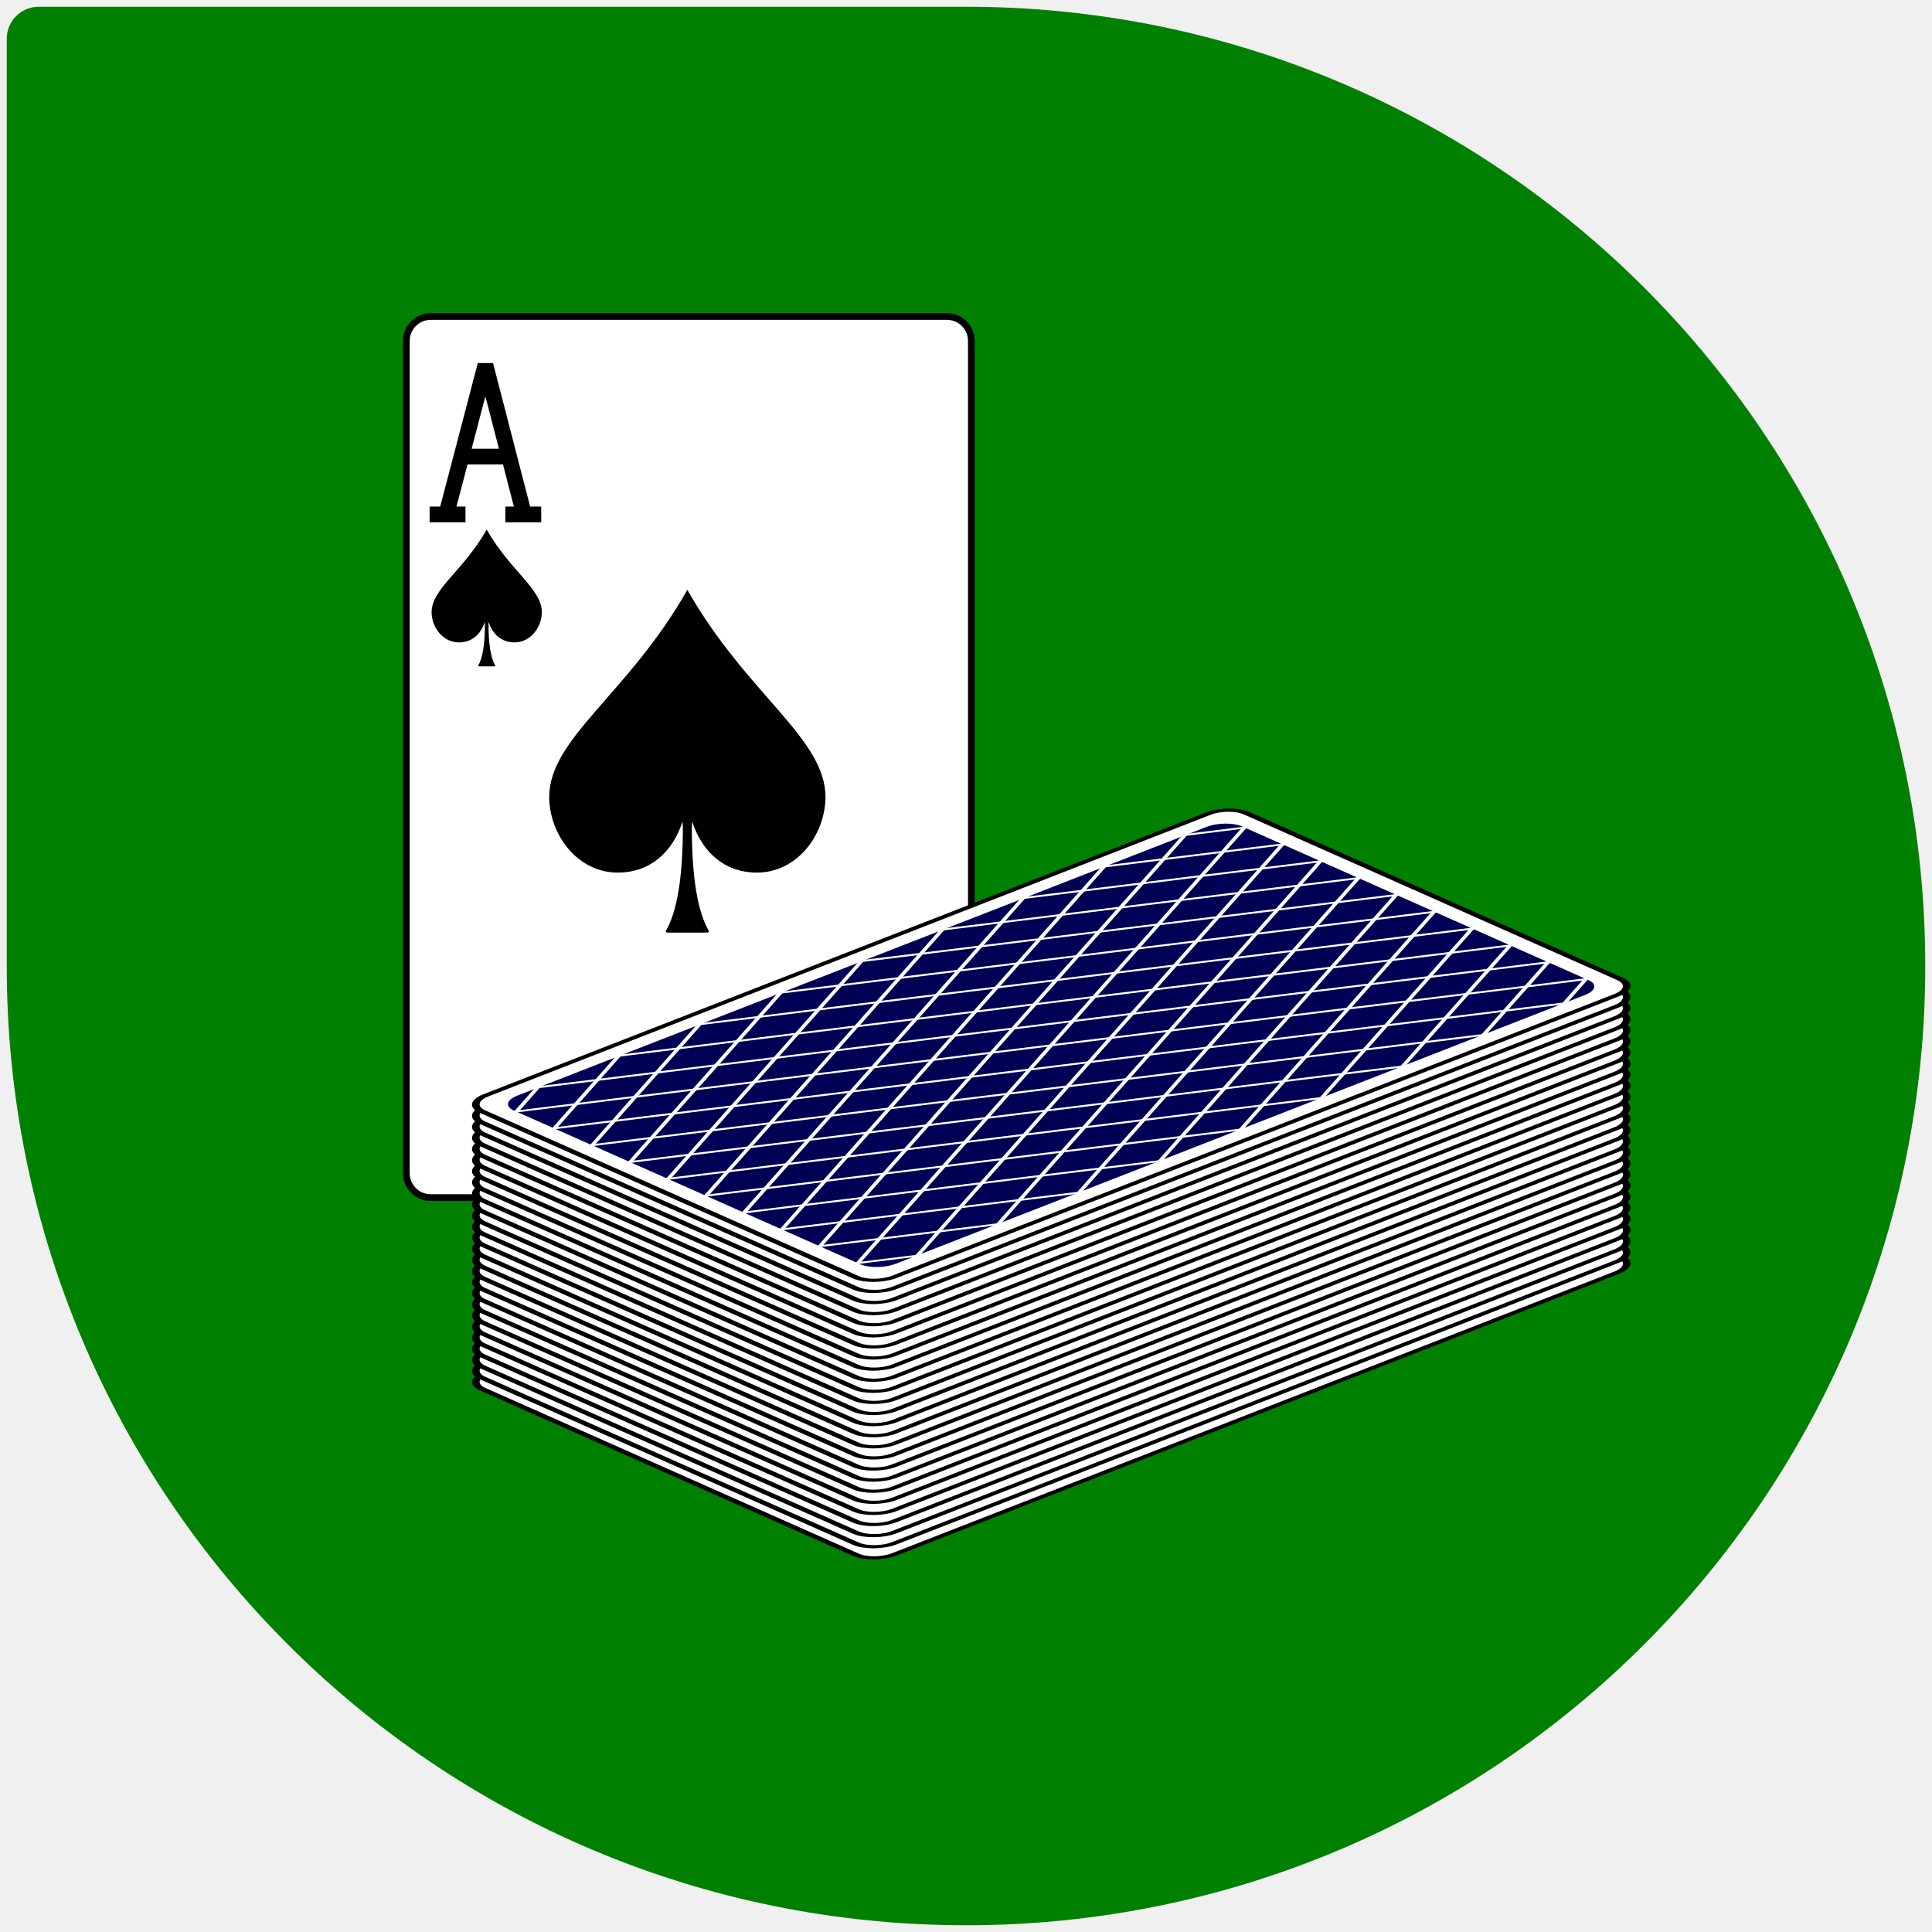
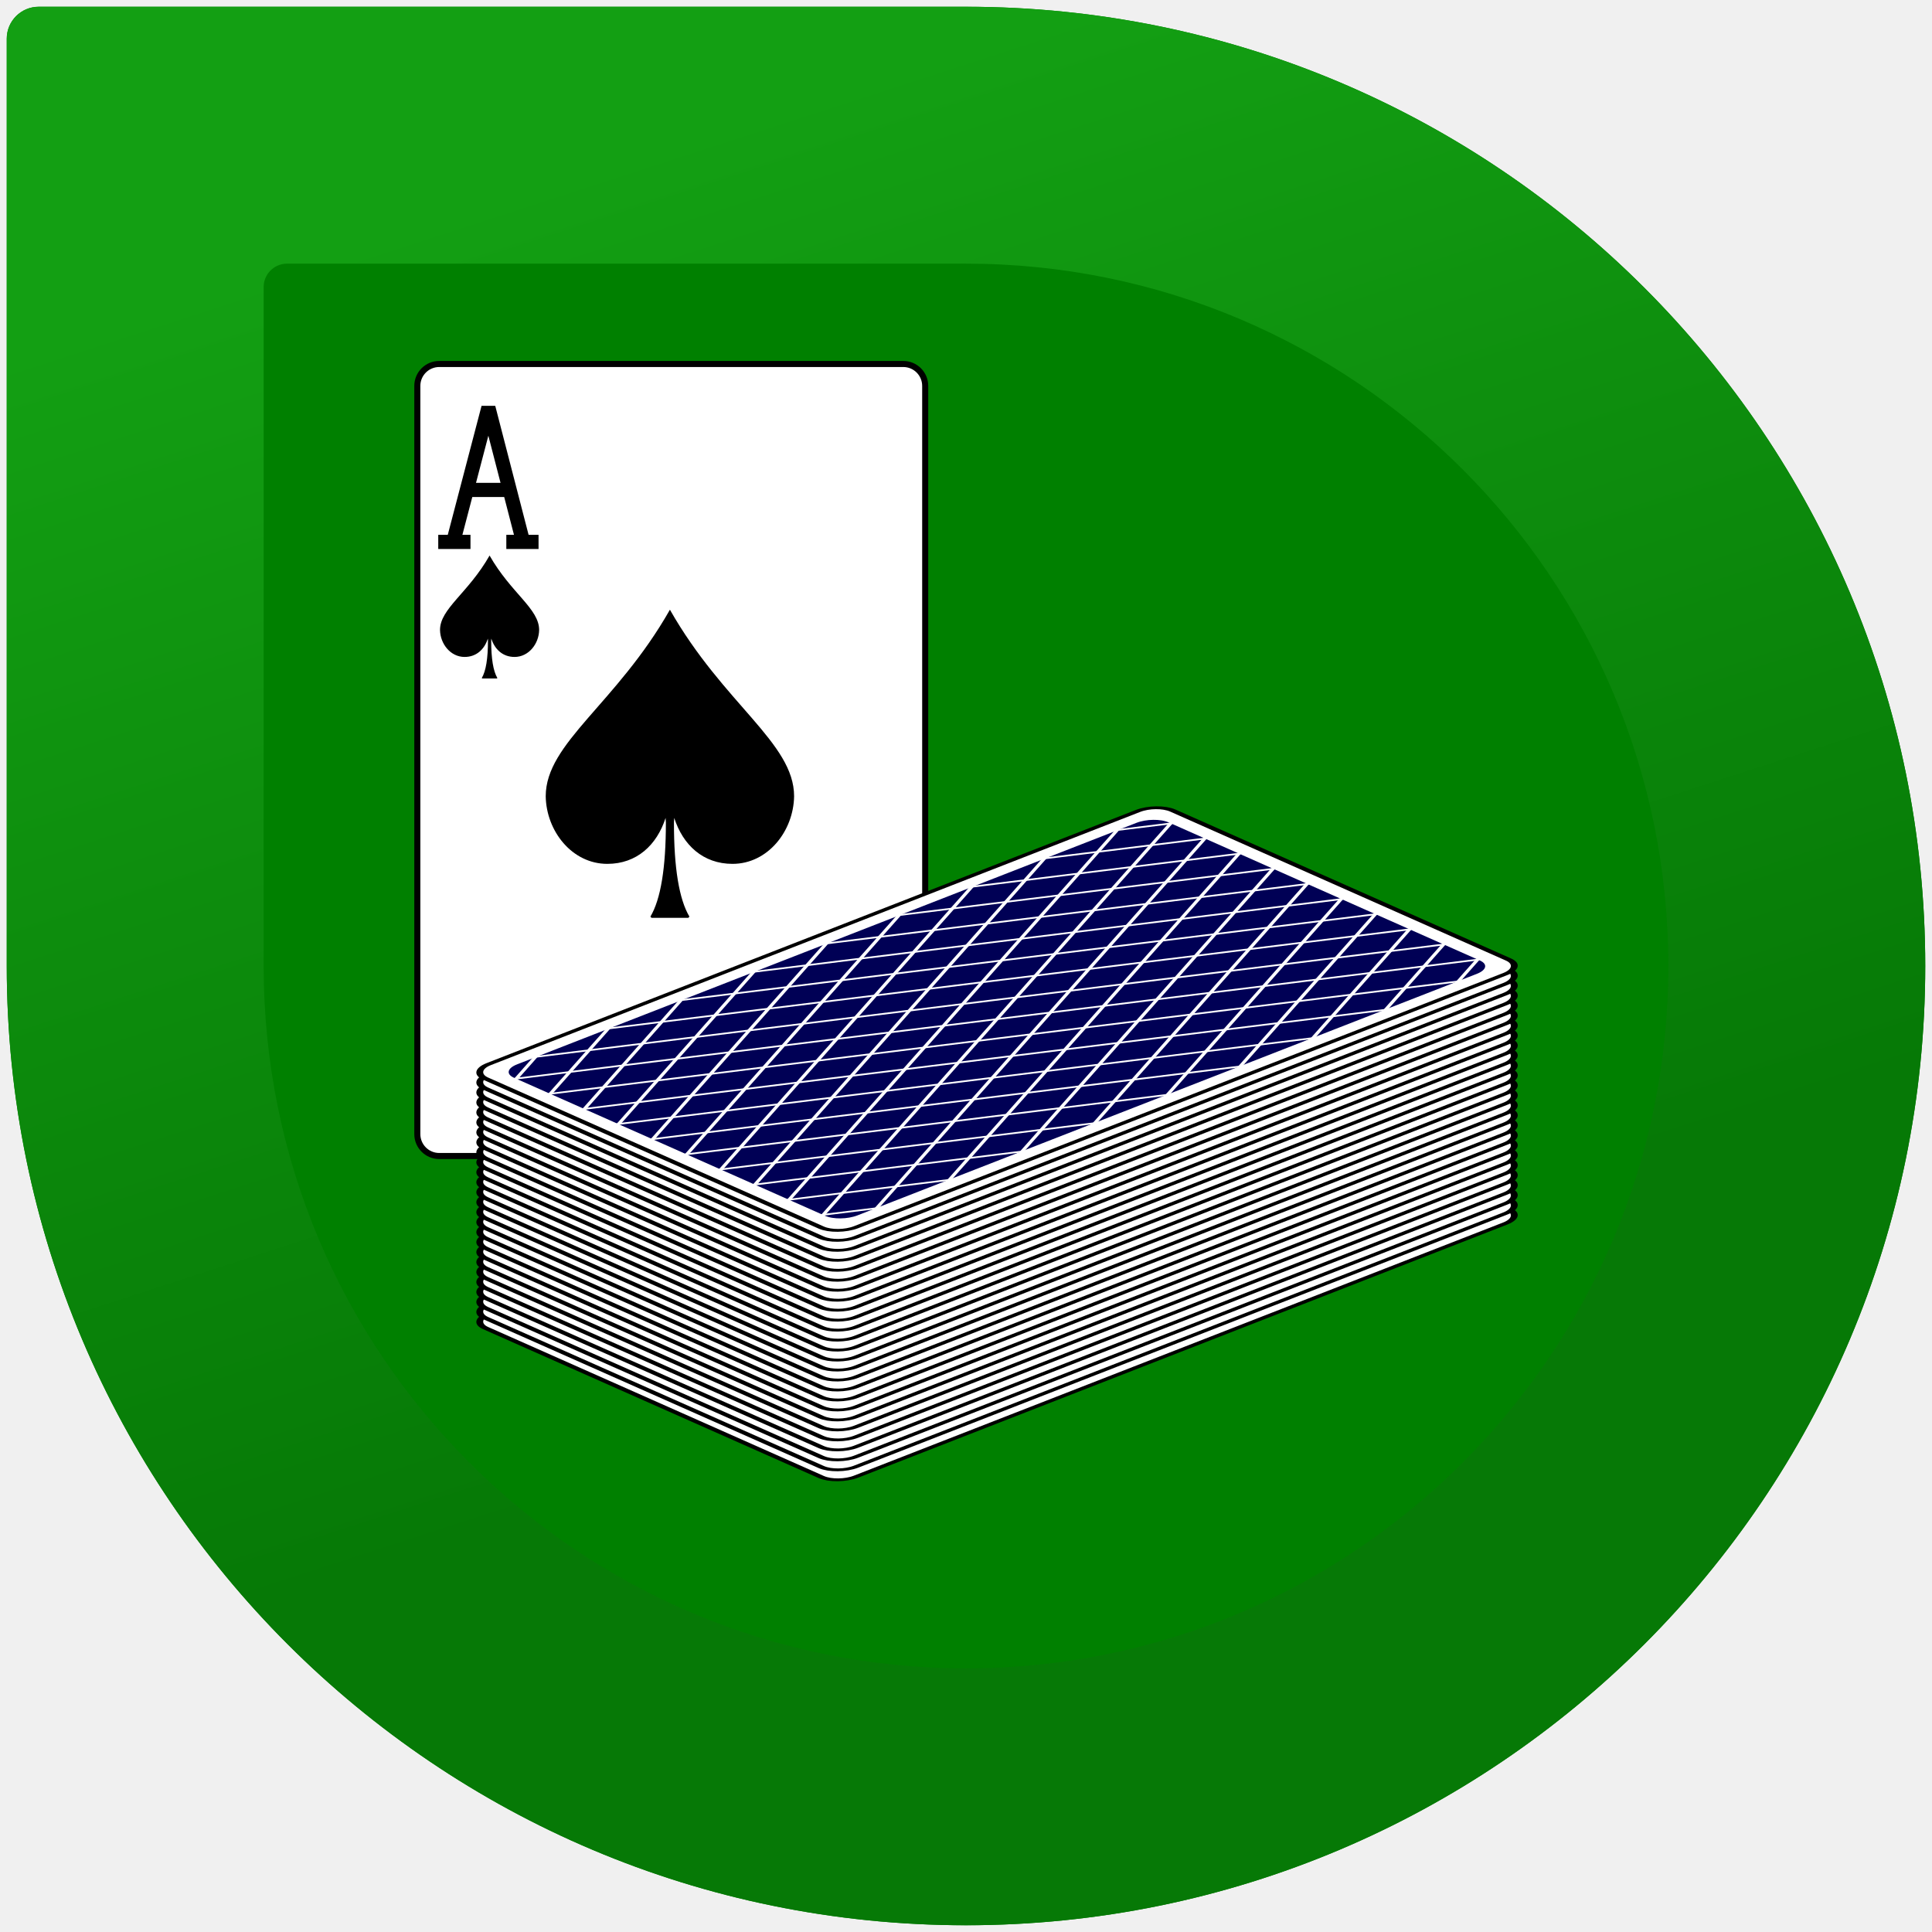
<svg xmlns="http://www.w3.org/2000/svg" width="86px" height="86px" enable-background="new 0 0 86 86" version="1.1" viewBox="0 0 86 86" xml:space="preserve" id="svg632">
-   <defs id="defs636" />
-   <path d="m0.3 1.723c0-0.786 0.637-1.423 1.423-1.423h41.276c23.584 0 42.701 19.117 42.701 42.7 0 23.582-19.117 42.7-42.7 42.7s-42.7-19.118-42.7-42.7v-41.277z" fill="#008000" id="path12" />
-   <g id="spade_1-2" transform="matrix(0.1250774,0,0,0.1250774,17.99892,-104.1992)">
+   <defs id="defs636">
+     <linearGradient id="c" x1="26.948" x2="51.052" y2="76.092" gradientTransform="translate(-3.821,6.6931)" gradientUnits="userSpaceOnUse" y1="1.909">
+       <stop stop-color="#139f13" offset="0" id="stop3" />
+       <stop stop-color="#0d8c0d" offset="0.339" id="stop4" />
+       <stop stop-color="#067906" offset="0.721" id="stop5" />
+     </linearGradient>
+   </defs>
+   <path d="m0.3 1.723c0-0.786 0.637-1.423 1.423-1.423h41.276c23.584 0 42.701 19.117 42.701 42.7 0 23.582-19.117 42.7-42.7 42.7s-42.7-19.118-42.7-42.7v-41.277z" fill="#008000" id="path12" style="fill:#008000;fill-opacity:1" />
+   <g id="spade_1-2" transform="matrix(0.1124288,0,0,0.1124288,18.49668,-90.12265)">
    <rect width="201.083" height="313.583" rx="8.676" ry="8.676" x="0.709" y="945.709" style="fill:#ffffff;fill-rule:evenodd;stroke:#000000;stroke-width:2.4;stroke-linecap:round;stroke-linejoin:round" id="use9363-9" />
    <path d="m 26.408,1070.225 h 5.814 l 0.176,-0.19 c -1.634,-2.747 -2.444,-7.699 -2.444,-14.847 l 0.045,-0.745 c 1.377,4.28 4.551,7.256 9.207,7.256 5.577,0 9.644,-5.174 9.733,-10.679 0,-8.446 -11.153,-14.57 -19.623,-29.476 -8.47,14.906 -19.621,21.03 -19.621,29.476 0.087,5.505 4.154,10.679 9.731,10.679 4.656,0 7.829,-2.976 9.207,-7.256 l 0.045,0.745 c 0,7.148 -0.81,12.1 -2.443,14.847 z" id="path37946-1" style="stroke-width:1.976" />
    <path d="m 93.431,1164.987 h 14.571 l 0.436,-0.477 c -4.09,-6.885 -6.125,-19.294 -6.125,-37.205 l 0.115,-1.866 c 3.454,10.726 11.406,18.185 23.073,18.185 13.977,0 24.166,-12.964 24.385,-26.764 0,-21.162 -27.944,-36.507 -49.169,-73.862 -21.225,37.355 -49.171,52.7 -49.171,73.862 0.219,13.799 10.41,26.764 24.386,26.764 11.669,0 19.618,-7.459 23.072,-18.185 l 0.115,1.866 c 0,17.911 -2.035,30.32 -6.125,37.205 z" id="use22215-7" style="stroke-width:1.21" />
    <path d="M 42.328,1015.125 28.852,962.985 15.375,1014.437 m -3.579,1.724 h 7.159 m 19.793,0 h 7.157 M 35.099,995.572 H 22.604" style="fill:none;stroke:#000000;stroke-width:5.603;stroke-linecap:square;stroke-linejoin:bevel" id="use20217-9" />
  </g>
-   <g transform="matrix(0.09048912,0.04015457,-0.1085389,0.04232497,154.0113,6.668192)" id="back-3">
+   <g transform="matrix(0.08133836,0.03609392,-0.09756282,0.03804484,140.7548,9.533212)" id="back-3">
    <path id="rect3668-80" style="fill:#ffffff;fill-rule:evenodd;stroke:#000000;stroke-width:2.4;stroke-linecap:round;stroke-linejoin:round" d="M 46.042,945.989 H 229.772 c 4.807,0 8.676,3.87 8.676,8.676 v 296.231 c 0,4.806 -3.87,8.676 -8.676,8.676 H 46.042 c -4.807,0 -8.676,-3.869 -8.676,-8.676 V 954.665 c 0,-4.807 3.87,-8.676 8.676,-8.676 z" />
  </g>
-   <g transform="matrix(0.09048912,0.04015457,-0.1085389,0.04232497,154.0113,6.174082)" id="back-6-9">
+   <g transform="matrix(0.08133836,0.03609392,-0.09756282,0.03804484,140.7548,9.089068)" id="back-6-9">
    <path id="rect3668-8-0" style="fill:#ffffff;fill-rule:evenodd;stroke:#000000;stroke-width:2.4;stroke-linecap:round;stroke-linejoin:round" d="M 46.042,945.989 H 229.772 c 4.807,0 8.676,3.87 8.676,8.676 v 296.231 c 0,4.806 -3.87,8.676 -8.676,8.676 H 46.042 c -4.807,0 -8.676,-3.869 -8.676,-8.676 V 954.665 c 0,-4.807 3.87,-8.676 8.676,-8.676 z" />
  </g>
-   <g transform="matrix(0.09048912,0.04015457,-0.1085389,0.04232497,154.0113,5.679972)" id="back-4-2">
+   <g transform="matrix(0.08133836,0.03609392,-0.09756282,0.03804484,140.7548,8.644925)" id="back-4-2">
    <path id="rect3668-7-1" style="fill:#ffffff;fill-rule:evenodd;stroke:#000000;stroke-width:2.4;stroke-linecap:round;stroke-linejoin:round" d="M 46.042,945.989 H 229.772 c 4.807,0 8.676,3.87 8.676,8.676 v 296.231 c 0,4.806 -3.87,8.676 -8.676,8.676 H 46.042 c -4.807,0 -8.676,-3.869 -8.676,-8.676 V 954.665 c 0,-4.807 3.87,-8.676 8.676,-8.676 z" />
  </g>
-   <g transform="matrix(0.09048912,0.04015457,-0.1085389,0.04232497,154.0113,5.185862)" id="back-3-4">
+   <g transform="matrix(0.08133836,0.03609392,-0.09756282,0.03804484,140.7548,8.200782)" id="back-3-4">
    <path id="rect3668-80-5" style="fill:#ffffff;fill-rule:evenodd;stroke:#000000;stroke-width:2.4;stroke-linecap:round;stroke-linejoin:round" d="M 46.042,945.989 H 229.772 c 4.807,0 8.676,3.87 8.676,8.676 v 296.231 c 0,4.806 -3.87,8.676 -8.676,8.676 H 46.042 c -4.807,0 -8.676,-3.869 -8.676,-8.676 V 954.665 c 0,-4.807 3.87,-8.676 8.676,-8.676 z" />
  </g>
-   <g transform="matrix(0.09048912,0.04015457,-0.1085389,0.04232497,154.0113,4.691752)" id="back-6-9-2">
+   <g transform="matrix(0.08133836,0.03609392,-0.09756282,0.03804484,140.7548,7.75664)" id="back-6-9-2">
    <path id="rect3668-8-0-4" style="fill:#ffffff;fill-rule:evenodd;stroke:#000000;stroke-width:2.4;stroke-linecap:round;stroke-linejoin:round" d="M 46.042,945.989 H 229.772 c 4.807,0 8.676,3.87 8.676,8.676 v 296.231 c 0,4.806 -3.87,8.676 -8.676,8.676 H 46.042 c -4.807,0 -8.676,-3.869 -8.676,-8.676 V 954.665 c 0,-4.807 3.87,-8.676 8.676,-8.676 z" />
  </g>
-   <g transform="matrix(0.09048912,0.04015457,-0.1085389,0.04232497,154.0113,4.197641)" id="back-4-2-4">
+   <g transform="matrix(0.08133836,0.03609392,-0.09756282,0.03804484,140.7548,7.312496)" id="back-4-2-4">
    <path id="rect3668-7-1-9" style="fill:#ffffff;fill-rule:evenodd;stroke:#000000;stroke-width:2.4;stroke-linecap:round;stroke-linejoin:round" d="M 46.042,945.989 H 229.772 c 4.807,0 8.676,3.87 8.676,8.676 v 296.231 c 0,4.806 -3.87,8.676 -8.676,8.676 H 46.042 c -4.807,0 -8.676,-3.869 -8.676,-8.676 V 954.665 c 0,-4.807 3.87,-8.676 8.676,-8.676 z" />
  </g>
-   <g transform="matrix(0.09048912,0.04015457,-0.1085389,0.04232497,154.0113,3.703531)" id="back-3-6">
+   <g transform="matrix(0.08133836,0.03609392,-0.09756282,0.03804484,140.7548,6.868353)" id="back-3-6">
    <path id="rect3668-80-2" style="fill:#ffffff;fill-rule:evenodd;stroke:#000000;stroke-width:2.4;stroke-linecap:round;stroke-linejoin:round" d="M 46.042,945.989 H 229.772 c 4.807,0 8.676,3.87 8.676,8.676 v 296.231 c 0,4.806 -3.87,8.676 -8.676,8.676 H 46.042 c -4.807,0 -8.676,-3.869 -8.676,-8.676 V 954.665 c 0,-4.807 3.87,-8.676 8.676,-8.676 z" />
  </g>
-   <g transform="matrix(0.09048912,0.04015457,-0.1085389,0.04232497,154.0113,3.209421)" id="back-6-9-0">
+   <g transform="matrix(0.08133836,0.03609392,-0.09756282,0.03804484,140.7548,6.42421)" id="back-6-9-0">
    <path id="rect3668-8-0-3" style="fill:#ffffff;fill-rule:evenodd;stroke:#000000;stroke-width:2.4;stroke-linecap:round;stroke-linejoin:round" d="M 46.042,945.989 H 229.772 c 4.807,0 8.676,3.87 8.676,8.676 v 296.231 c 0,4.806 -3.87,8.676 -8.676,8.676 H 46.042 c -4.807,0 -8.676,-3.869 -8.676,-8.676 V 954.665 c 0,-4.807 3.87,-8.676 8.676,-8.676 z" />
  </g>
-   <g transform="matrix(0.09048912,0.04015457,-0.1085389,0.04232497,154.0113,2.715311)" id="back-4-2-1">
+   <g transform="matrix(0.08133836,0.03609392,-0.09756282,0.03804484,140.7548,5.980067)" id="back-4-2-1">
    <path id="rect3668-7-1-0" style="fill:#ffffff;fill-rule:evenodd;stroke:#000000;stroke-width:2.4;stroke-linecap:round;stroke-linejoin:round" d="M 46.042,945.989 H 229.772 c 4.807,0 8.676,3.87 8.676,8.676 v 296.231 c 0,4.806 -3.87,8.676 -8.676,8.676 H 46.042 c -4.807,0 -8.676,-3.869 -8.676,-8.676 V 954.665 c 0,-4.807 3.87,-8.676 8.676,-8.676 z" />
  </g>
-   <g transform="matrix(0.09048912,0.04015457,-0.1085389,0.04232497,154.0113,2.2212)" id="back-3-4-6">
+   <g transform="matrix(0.08133836,0.03609392,-0.09756282,0.03804484,140.7548,5.535924)" id="back-3-4-6">
    <path id="rect3668-80-5-8" style="fill:#ffffff;fill-rule:evenodd;stroke:#000000;stroke-width:2.4;stroke-linecap:round;stroke-linejoin:round" d="M 46.042,945.989 H 229.772 c 4.807,0 8.676,3.87 8.676,8.676 v 296.231 c 0,4.806 -3.87,8.676 -8.676,8.676 H 46.042 c -4.807,0 -8.676,-3.869 -8.676,-8.676 V 954.665 c 0,-4.807 3.87,-8.676 8.676,-8.676 z" />
  </g>
-   <g transform="matrix(0.09048912,0.04015457,-0.1085389,0.04232497,154.0113,1.72709)" id="back-6-9-2-8">
+   <g transform="matrix(0.08133836,0.03609392,-0.09756282,0.03804484,140.7548,5.091781)" id="back-6-9-2-8">
    <path id="rect3668-8-0-4-9" style="fill:#ffffff;fill-rule:evenodd;stroke:#000000;stroke-width:2.4;stroke-linecap:round;stroke-linejoin:round" d="M 46.042,945.989 H 229.772 c 4.807,0 8.676,3.87 8.676,8.676 v 296.231 c 0,4.806 -3.87,8.676 -8.676,8.676 H 46.042 c -4.807,0 -8.676,-3.869 -8.676,-8.676 V 954.665 c 0,-4.807 3.87,-8.676 8.676,-8.676 z" />
  </g>
-   <g transform="matrix(0.09048912,0.04015457,-0.1085389,0.04232497,154.0113,1.23298)" id="back-4-2-4-6">
+   <g transform="matrix(0.08133836,0.03609392,-0.09756282,0.03804484,140.7548,4.647638)" id="back-4-2-4-6">
    <path id="rect3668-7-1-9-3" style="fill:#ffffff;fill-rule:evenodd;stroke:#000000;stroke-width:2.4;stroke-linecap:round;stroke-linejoin:round" d="M 46.042,945.989 H 229.772 c 4.807,0 8.676,3.87 8.676,8.676 v 296.231 c 0,4.806 -3.87,8.676 -8.676,8.676 H 46.042 c -4.807,0 -8.676,-3.869 -8.676,-8.676 V 954.665 c 0,-4.807 3.87,-8.676 8.676,-8.676 z" />
  </g>
-   <g transform="matrix(0.09048912,0.04015457,-0.1085389,0.04232497,154.0113,0.7388694)" id="back-3-45">
+   <g transform="matrix(0.08133836,0.03609392,-0.09756282,0.03804484,140.7548,4.203494)" id="back-3-45">
    <path id="rect3668-80-8" style="fill:#ffffff;fill-rule:evenodd;stroke:#000000;stroke-width:2.4;stroke-linecap:round;stroke-linejoin:round" d="M 46.042,945.989 H 229.772 c 4.807,0 8.676,3.87 8.676,8.676 v 296.231 c 0,4.806 -3.87,8.676 -8.676,8.676 H 46.042 c -4.807,0 -8.676,-3.869 -8.676,-8.676 V 954.665 c 0,-4.807 3.87,-8.676 8.676,-8.676 z" />
  </g>
-   <g transform="matrix(0.09048912,0.04015457,-0.1085389,0.04232497,154.0113,0.2447591)" id="back-6-9-3">
+   <g transform="matrix(0.08133836,0.03609392,-0.09756282,0.03804484,140.7548,3.759351)" id="back-6-9-3">
    <path id="rect3668-8-0-6" style="fill:#ffffff;fill-rule:evenodd;stroke:#000000;stroke-width:2.4;stroke-linecap:round;stroke-linejoin:round" d="M 46.042,945.989 H 229.772 c 4.807,0 8.676,3.87 8.676,8.676 v 296.231 c 0,4.806 -3.87,8.676 -8.676,8.676 H 46.042 c -4.807,0 -8.676,-3.869 -8.676,-8.676 V 954.665 c 0,-4.807 3.87,-8.676 8.676,-8.676 z" />
  </g>
-   <g transform="matrix(0.09048912,0.04015457,-0.1085389,0.04232497,154.0113,-0.2493511)" id="back-4-2-5">
+   <g transform="matrix(0.08133836,0.03609392,-0.09756282,0.03804484,140.7548,3.315208)" id="back-4-2-5">
    <path id="rect3668-7-1-4" style="fill:#ffffff;fill-rule:evenodd;stroke:#000000;stroke-width:2.4;stroke-linecap:round;stroke-linejoin:round" d="M 46.042,945.989 H 229.772 c 4.807,0 8.676,3.87 8.676,8.676 v 296.231 c 0,4.806 -3.87,8.676 -8.676,8.676 H 46.042 c -4.807,0 -8.676,-3.869 -8.676,-8.676 V 954.665 c 0,-4.807 3.87,-8.676 8.676,-8.676 z" />
  </g>
-   <g transform="matrix(0.09048912,0.04015457,-0.1085389,0.04232497,154.0113,-0.7434614)" id="back-3-4-3">
+   <g transform="matrix(0.08133836,0.03609392,-0.09756282,0.03804484,140.7548,2.871065)" id="back-3-4-3">
    <path id="rect3668-80-5-3" style="fill:#ffffff;fill-rule:evenodd;stroke:#000000;stroke-width:2.4;stroke-linecap:round;stroke-linejoin:round" d="M 46.042,945.989 H 229.772 c 4.807,0 8.676,3.87 8.676,8.676 v 296.231 c 0,4.806 -3.87,8.676 -8.676,8.676 H 46.042 c -4.807,0 -8.676,-3.869 -8.676,-8.676 V 954.665 c 0,-4.807 3.87,-8.676 8.676,-8.676 z" />
  </g>
-   <g transform="matrix(0.09048912,0.04015457,-0.1085389,0.04232497,154.0113,-1.237572)" id="back-6-9-2-2">
+   <g transform="matrix(0.08133836,0.03609392,-0.09756282,0.03804484,140.7548,2.426922)" id="back-6-9-2-2">
    <path id="rect3668-8-0-4-8" style="fill:#ffffff;fill-rule:evenodd;stroke:#000000;stroke-width:2.4;stroke-linecap:round;stroke-linejoin:round" d="M 46.042,945.989 H 229.772 c 4.807,0 8.676,3.87 8.676,8.676 v 296.231 c 0,4.806 -3.87,8.676 -8.676,8.676 H 46.042 c -4.807,0 -8.676,-3.869 -8.676,-8.676 V 954.665 c 0,-4.807 3.87,-8.676 8.676,-8.676 z" />
  </g>
-   <g transform="matrix(0.09048912,0.04015457,-0.1085389,0.04232497,154.0113,-1.731682)" id="back-4-2-4-3">
+   <g transform="matrix(0.08133836,0.03609392,-0.09756282,0.03804484,140.7548,1.982779)" id="back-4-2-4-3">
    <path id="rect3668-7-1-9-7" style="fill:#ffffff;fill-rule:evenodd;stroke:#000000;stroke-width:2.4;stroke-linecap:round;stroke-linejoin:round" d="M 46.042,945.989 H 229.772 c 4.807,0 8.676,3.87 8.676,8.676 v 296.231 c 0,4.806 -3.87,8.676 -8.676,8.676 H 46.042 c -4.807,0 -8.676,-3.869 -8.676,-8.676 V 954.665 c 0,-4.807 3.87,-8.676 8.676,-8.676 z" />
  </g>
-   <g transform="matrix(0.09048912,0.04015457,-0.1085389,0.04232497,154.0113,-2.225792)" id="back-3-6-0">
+   <g transform="matrix(0.08133836,0.03609392,-0.09756282,0.03804484,140.7548,1.538636)" id="back-3-6-0">
    <path id="rect3668-80-2-3" style="fill:#ffffff;fill-rule:evenodd;stroke:#000000;stroke-width:2.4;stroke-linecap:round;stroke-linejoin:round" d="M 46.042,945.989 H 229.772 c 4.807,0 8.676,3.87 8.676,8.676 v 296.231 c 0,4.806 -3.87,8.676 -8.676,8.676 H 46.042 c -4.807,0 -8.676,-3.869 -8.676,-8.676 V 954.665 c 0,-4.807 3.87,-8.676 8.676,-8.676 z" />
  </g>
-   <g transform="matrix(0.09048912,0.04015457,-0.1085389,0.04232497,154.0113,-2.719902)" id="back-6-9-0-9">
+   <g transform="matrix(0.08133836,0.03609392,-0.09756282,0.03804484,140.7548,1.094493)" id="back-6-9-0-9">
    <path id="rect3668-8-0-3-0" style="fill:#ffffff;fill-rule:evenodd;stroke:#000000;stroke-width:2.4;stroke-linecap:round;stroke-linejoin:round" d="M 46.042,945.989 H 229.772 c 4.807,0 8.676,3.87 8.676,8.676 v 296.231 c 0,4.806 -3.87,8.676 -8.676,8.676 H 46.042 c -4.807,0 -8.676,-3.869 -8.676,-8.676 V 954.665 c 0,-4.807 3.87,-8.676 8.676,-8.676 z" />
  </g>
-   <g transform="matrix(0.09048912,0.04015457,-0.1085389,0.04232497,154.0113,-3.214013)" id="back-4-2-1-8">
+   <g transform="matrix(0.08133836,0.03609392,-0.09756282,0.03804484,140.7548,0.6503497)" id="back-4-2-1-8">
    <path id="rect3668-7-1-0-7" style="fill:#ffffff;fill-rule:evenodd;stroke:#000000;stroke-width:2.4;stroke-linecap:round;stroke-linejoin:round" d="M 46.042,945.989 H 229.772 c 4.807,0 8.676,3.87 8.676,8.676 v 296.231 c 0,4.806 -3.87,8.676 -8.676,8.676 H 46.042 c -4.807,0 -8.676,-3.869 -8.676,-8.676 V 954.665 c 0,-4.807 3.87,-8.676 8.676,-8.676 z" />
  </g>
-   <g transform="matrix(0.09048912,0.04015457,-0.1085389,0.04232497,154.0113,-3.708123)" id="back-3-4-6-1">
+   <g transform="matrix(0.08133836,0.03609392,-0.09756282,0.03804484,140.7548,0.2062066)" id="back-3-4-6-1">
    <path id="rect3668-80-5-8-7" style="fill:#ffffff;fill-rule:evenodd;stroke:#000000;stroke-width:2.4;stroke-linecap:round;stroke-linejoin:round" d="M 46.042,945.989 H 229.772 c 4.807,0 8.676,3.87 8.676,8.676 v 296.231 c 0,4.806 -3.87,8.676 -8.676,8.676 H 46.042 c -4.807,0 -8.676,-3.869 -8.676,-8.676 V 954.665 c 0,-4.807 3.87,-8.676 8.676,-8.676 z" />
  </g>
-   <g transform="matrix(0.09048912,0.04015457,-0.1085389,0.04232497,154.0113,-4.202234)" id="back-6-9-2-8-9">
+   <g transform="matrix(0.08133836,0.03609392,-0.09756282,0.03804484,140.7548,-0.2379369)" id="back-6-9-2-8-9">
    <path id="rect3668-8-0-4-9-2" style="fill:#ffffff;fill-rule:evenodd;stroke:#000000;stroke-width:2.4;stroke-linecap:round;stroke-linejoin:round" d="M 46.042,945.989 H 229.772 c 4.807,0 8.676,3.87 8.676,8.676 v 296.231 c 0,4.806 -3.87,8.676 -8.676,8.676 H 46.042 c -4.807,0 -8.676,-3.869 -8.676,-8.676 V 954.665 c 0,-4.807 3.87,-8.676 8.676,-8.676 z" />
  </g>
-   <g transform="matrix(0.09048912,0.04015457,-0.1085389,0.04232497,154.0113,-4.696344)" id="back-4-2-4-6-9">
+   <g transform="matrix(0.08133836,0.03609392,-0.09756282,0.03804484,140.7548,-0.6820798)" id="back-4-2-4-6-9">
    <path id="rect3668-7-1-9-3-1" style="fill:#ffffff;fill-rule:evenodd;stroke:#000000;stroke-width:2.4;stroke-linecap:round;stroke-linejoin:round" d="M 46.042,945.989 H 229.772 c 4.807,0 8.676,3.87 8.676,8.676 v 296.231 c 0,4.806 -3.87,8.676 -8.676,8.676 H 46.042 c -4.807,0 -8.676,-3.869 -8.676,-8.676 V 954.665 c 0,-4.807 3.87,-8.676 8.676,-8.676 z" />
  </g>
-   <g transform="matrix(0.09048912,0.04015457,-0.1085389,0.04232497,154.0113,-5.190454)" id="back-6-9-2-8-9-1">
+   <g transform="matrix(0.08133836,0.03609392,-0.09756282,0.03804484,140.7548,-1.126223)" id="back-6-9-2-8-9-1">
    <path id="rect3668-8-0-4-9-2-4" style="fill:#ffffff;fill-rule:evenodd;stroke:#000000;stroke-width:2.4;stroke-linecap:round;stroke-linejoin:round" d="M 46.042,945.989 H 229.772 c 4.807,0 8.676,3.87 8.676,8.676 v 296.231 c 0,4.806 -3.87,8.676 -8.676,8.676 H 46.042 c -4.807,0 -8.676,-3.869 -8.676,-8.676 V 954.665 c 0,-4.807 3.87,-8.676 8.676,-8.676 z" />
  </g>
-   <g transform="matrix(0.09048912,0.04015457,-0.1085389,0.04232497,154.0113,-5.684564)" id="back-4-2-4-6-9-4">
+   <g transform="matrix(0.08133836,0.03609392,-0.09756282,0.03804484,140.7548,-1.570366)" id="back-4-2-4-6-9-4">
    <path id="rect3668-7-1-9-3-1-9" style="fill:#ffffff;fill-rule:evenodd;stroke:#000000;stroke-width:2.4;stroke-linecap:round;stroke-linejoin:round" d="M 46.042,945.989 H 229.772 c 4.807,0 8.676,3.87 8.676,8.676 v 296.231 c 0,4.806 -3.87,8.676 -8.676,8.676 H 46.042 c -4.807,0 -8.676,-3.869 -8.676,-8.676 V 954.665 c 0,-4.807 3.87,-8.676 8.676,-8.676 z" />
    <g transform="matrix(0.9639,0,0,0.9771,4.9827,25.3082)" id="g10474-9-7-4-9-9-9">
      <path id="rect6588-39-7-1-9-4-3" style="fill:#000055;fill-rule:evenodd;stroke:#ffffff;stroke-width:1.5;stroke-linecap:round;stroke-linejoin:round" d="M 49.538,949.164 H 226.276 c 4.987,0 9.001,4.015 9.001,9.001 v 289.229 c 0,4.987 -4.015,9.001 -9.001,9.001 H 49.538 c -4.987,0 -9.001,-4.014 -9.001,-9.001 V 958.165 c 0,-4.987 4.015,-9.001 9.001,-9.001 z" />
      <path d="m 234.929,1238.247 -10.173,17.798 M 40.885,1137.103 147.898,949.515 m 57.515,306.53 29.516,-51.768 m -68.264,51.768 68.264,-119.678 m -107.013,119.678 107.013,-187.588 m -145.7,187.588 145.7,-255.437 M 50.481,1256.045 225.333,949.515 m -184.448,255.437 145.7,-255.437 m -145.7,119.678 68.265,-119.678 m -68.265,51.768 29.517,-51.768 m -19.344,0 -10.173,17.828 m 48.891,-17.828 -48.891,85.708 m 87.639,-85.708 -87.639,153.618 M 167.242,949.515 40.885,1171.043 M 205.959,949.515 40.885,1238.922 M 234.929,966.638 69.855,1256.045 m 165.074,-221.497 -126.356,221.497 m 126.356,-153.618 -87.638,153.618 m 87.638,-85.708 -48.89,85.708" style="fill:none;stroke:#ffffff;stroke-width:1.5;stroke-linejoin:round" id="path3670-28-9-9-5-2-8" />
      <path d="m 40.885,1238.247 10.173,17.798 m 183.871,-118.942 -107.013,-187.588 m -57.515,306.53 -29.516,-51.768 m 68.264,51.768 -68.264,-119.678 m 107.013,119.678 -107.013,-187.588 m 145.7,187.588 -145.7,-255.437 m 184.448,255.437 -174.852,-306.53 m 184.448,255.437 -145.7,-255.437 m 145.7,119.678 -68.265,-119.678 m 68.265,51.768 -29.517,-51.768 m 19.344,0 10.173,17.828 m -48.891,-17.828 48.891,85.708 m -87.639,-85.708 87.639,153.618 m -126.357,-153.618 126.357,221.528 m -165.074,-221.528 165.074,289.407 m -194.044,-272.284 165.074,289.407 m -165.074,-221.497 126.356,221.497 m -126.356,-153.618 87.638,153.618 m -87.638,-85.708 48.89,85.708" style="fill:none;stroke:#ffffff;stroke-width:1.5;stroke-linejoin:round" id="use6586-30-7-5-2-0-3" />
    </g>
  </g>
+   <path id="path2" d="M 1.723 0.301 C 0.937 0.301 0.301 0.937 0.301 1.723 L 0.301 43 C 0.301 66.582 19.417 85.699 43 85.699 C 66.583 85.699 85.699 66.582 85.699 43 C 85.699 19.417 66.582 0.301 42.998 0.301 L 1.723 0.301 z M 12.777 11.736 L 43 11.736 C 60.268 11.736 74.264 25.733 74.264 43 C 74.264 60.266 60.267 74.264 43 74.264 C 25.733 74.264 11.736 60.266 11.736 43 L 11.736 12.777 C 11.736 12.202 12.202 11.736 12.777 11.736 z " style="fill:url(#c);fill-opacity:1" />
</svg>
